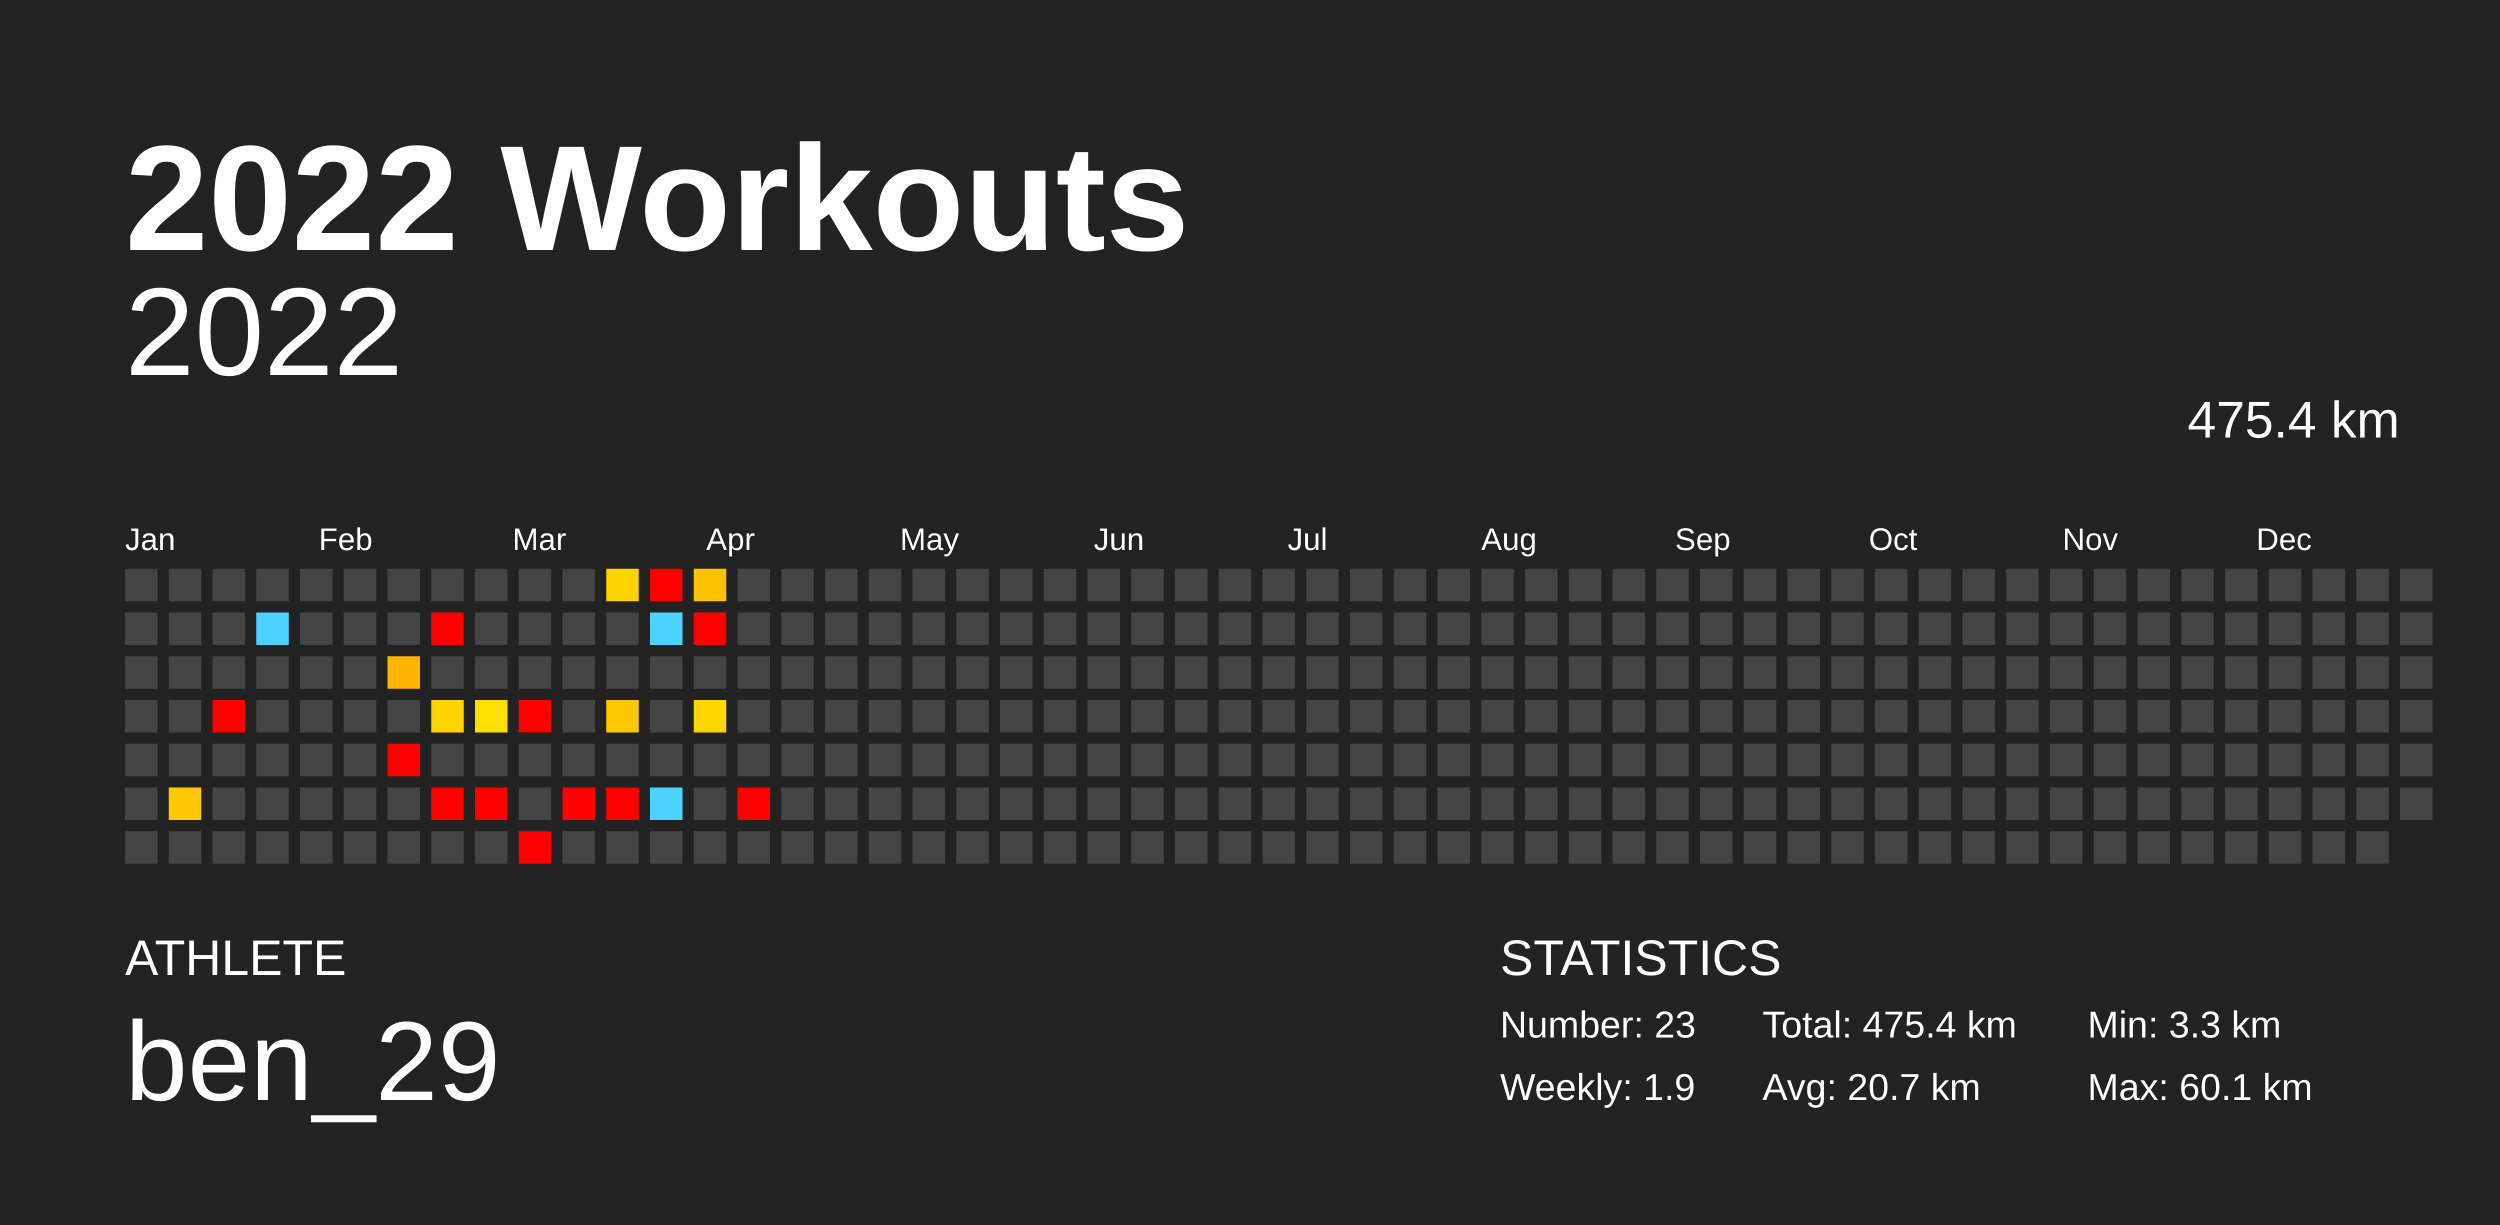
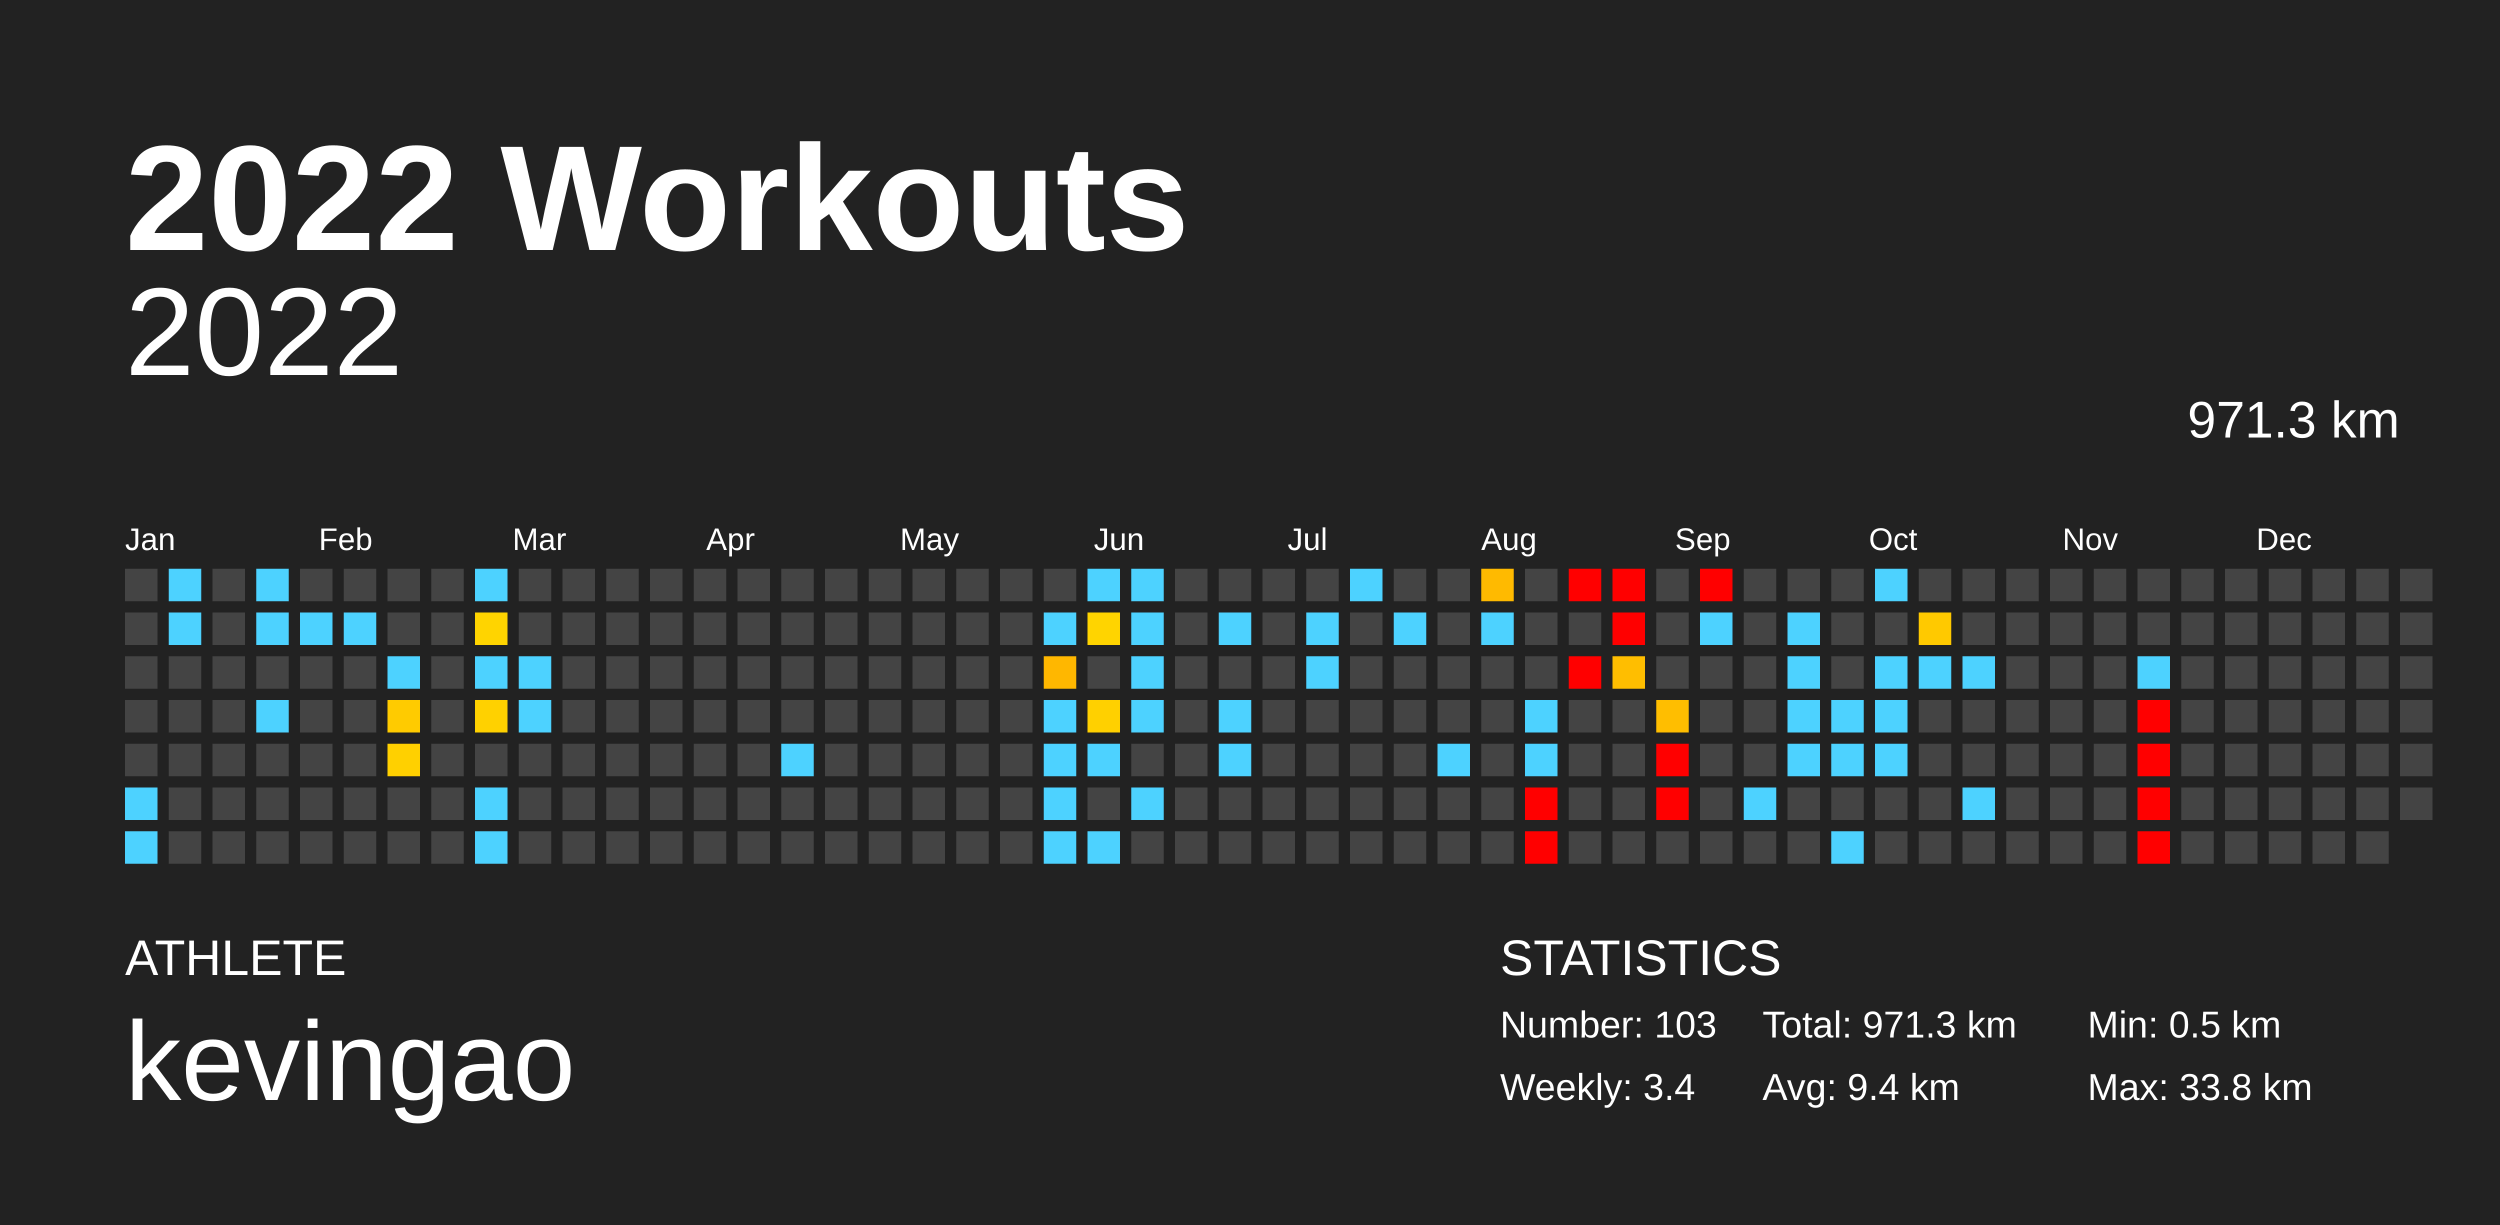
<svg xmlns="http://www.w3.org/2000/svg" baseProfile="full" height="98mm" version="1.1" viewBox="0,0,200,98" width="200mm">
  <defs />
  <rect fill="#222222" height="98" width="200" x="0" y="0" />
  <text fill="#FFFFFF" style="font-size:12px; font-family:Arial; font-weight:bold;" x="10" y="20">2022 Workouts</text>
  <text fill="#FFFFFF" style="font-size:4px; font-family:Arial" x="10" y="78">ATHLETE</text>
-   <text fill="#FFFFFF" style="font-size:9px; font-family:Arial" x="10" y="88">ben_29</text>
+   <text fill="#FFFFFF" style="font-size:9px; font-family:Arial" x="10" y="88">kevingao</text>
  <text fill="#FFFFFF" style="font-size:4px; font-family:Arial" x="120" y="78">STATISTICS</text>
-   <text fill="#FFFFFF" style="font-size:3px; font-family:Arial" x="120" y="83">Number: 23</text>
-   <text fill="#FFFFFF" style="font-size:3px; font-family:Arial" x="120" y="88">Weekly: 1.9</text>
-   <text fill="#FFFFFF" style="font-size:3px; font-family:Arial" x="141" y="83">Total: 475.4 km</text>
-   <text fill="#FFFFFF" style="font-size:3px; font-family:Arial" x="141" y="88">Avg: 20.7 km</text>
-   <text fill="#FFFFFF" style="font-size:3px; font-family:Arial" x="167" y="83">Min: 3.3 km</text>
-   <text fill="#FFFFFF" style="font-size:3px; font-family:Arial" x="167" y="88">Max: 60.1 km</text>
+   <text fill="#FFFFFF" style="font-size:3px; font-family:Arial" x="120" y="83">Number: 103</text>
+   <text fill="#FFFFFF" style="font-size:3px; font-family:Arial" x="120" y="88">Weekly: 3.4</text>
+   <text fill="#FFFFFF" style="font-size:3px; font-family:Arial" x="141" y="83">Total: 971.3 km</text>
+   <text fill="#FFFFFF" style="font-size:3px; font-family:Arial" x="141" y="88">Avg: 9.4 km</text>
+   <text fill="#FFFFFF" style="font-size:3px; font-family:Arial" x="167" y="83">Min: 0.5 km</text>
+   <text fill="#FFFFFF" style="font-size:3px; font-family:Arial" x="167" y="88">Max: 33.8 km</text>
  <text alignment-baseline="hanging" fill="#FFFFFF" style="font-size:10.0px; font-family:Arial;" x="10" y="30">2022</text>
-   <text alignment-baseline="hanging" fill="#FFFFFF" style="font-size:4.125px; font-family:Arial;" x="175" y="35">475.4 km</text>
+   <text alignment-baseline="hanging" fill="#FFFFFF" style="font-size:4.125px; font-family:Arial;" x="175" y="35">971.3 km</text>
  <text fill="#FFFFFF" style="font-size:2.5px; font-family:Arial" x="10.0" y="44">Jan</text>
  <text fill="#FFFFFF" style="font-size:2.5px; font-family:Arial" x="25.5" y="44">Feb</text>
  <text fill="#FFFFFF" style="font-size:2.5px; font-family:Arial" x="41.0" y="44">Mar</text>
  <text fill="#FFFFFF" style="font-size:2.5px; font-family:Arial" x="56.5" y="44">Apr</text>
  <text fill="#FFFFFF" style="font-size:2.5px; font-family:Arial" x="72.0" y="44">May</text>
  <text fill="#FFFFFF" style="font-size:2.5px; font-family:Arial" x="87.5" y="44">Jun</text>
  <text fill="#FFFFFF" style="font-size:2.5px; font-family:Arial" x="103.0" y="44">Jul</text>
  <text fill="#FFFFFF" style="font-size:2.5px; font-family:Arial" x="118.5" y="44">Aug</text>
  <text fill="#FFFFFF" style="font-size:2.5px; font-family:Arial" x="134.0" y="44">Sep</text>
  <text fill="#FFFFFF" style="font-size:2.5px; font-family:Arial" x="149.5" y="44">Oct</text>
  <text fill="#FFFFFF" style="font-size:2.5px; font-family:Arial" x="165.0" y="44">Nov</text>
  <text fill="#FFFFFF" style="font-size:2.5px; font-family:Arial" x="180.5" y="44">Dec</text>
  <rect fill="#444444" height="2.6" width="2.6" x="10.0" y="45.5" />
  <rect fill="#444444" height="2.6" width="2.6" x="10.0" y="49.0" />
  <rect fill="#444444" height="2.6" width="2.6" x="10.0" y="52.5" />
  <rect fill="#444444" height="2.6" width="2.6" x="10.0" y="56.0" />
  <rect fill="#444444" height="2.6" width="2.6" x="10.0" y="59.5" />
-   <rect fill="#444444" height="2.6" width="2.6" x="10.0" y="63.0" />
-   <rect fill="#444444" height="2.6" width="2.6" x="10.0" y="66.5" />
-   <rect fill="#444444" height="2.6" width="2.6" x="13.5" y="45.5" />
-   <rect fill="#444444" height="2.6" width="2.6" x="13.5" y="49.0" />
+   <rect fill="#4dd2ff" height="2.6" width="2.6" x="10.0" y="63.0" />
+   <rect fill="#4dd2ff" height="2.6" width="2.6" x="10.0" y="66.5" />
+   <rect fill="#4dd2ff" height="2.6" width="2.6" x="13.5" y="45.5" />
+   <rect fill="#4dd2ff" height="2.6" width="2.6" x="13.5" y="49.0" />
  <rect fill="#444444" height="2.6" width="2.6" x="13.5" y="52.5" />
  <rect fill="#444444" height="2.6" width="2.6" x="13.5" y="56.0" />
  <rect fill="#444444" height="2.6" width="2.6" x="13.5" y="59.5" />
-   <rect fill="#ffc800" height="2.6" width="2.6" x="13.5" y="63.0" />
+   <rect fill="#444444" height="2.6" width="2.6" x="13.5" y="63.0" />
  <rect fill="#444444" height="2.6" width="2.6" x="13.5" y="66.5" />
  <rect fill="#444444" height="2.6" width="2.6" x="17.0" y="45.5" />
  <rect fill="#444444" height="2.6" width="2.6" x="17.0" y="49.0" />
  <rect fill="#444444" height="2.6" width="2.6" x="17.0" y="52.5" />
-   <rect fill="red" height="2.6" width="2.6" x="17.0" y="56.0" />
+   <rect fill="#444444" height="2.6" width="2.6" x="17.0" y="56.0" />
  <rect fill="#444444" height="2.6" width="2.6" x="17.0" y="59.5" />
  <rect fill="#444444" height="2.6" width="2.6" x="17.0" y="63.0" />
  <rect fill="#444444" height="2.6" width="2.6" x="17.0" y="66.5" />
-   <rect fill="#444444" height="2.6" width="2.6" x="20.5" y="45.5" />
+   <rect fill="#4dd2ff" height="2.6" width="2.6" x="20.5" y="45.5" />
  <rect fill="#4dd2ff" height="2.6" width="2.6" x="20.5" y="49.0" />
  <rect fill="#444444" height="2.6" width="2.6" x="20.5" y="52.5" />
-   <rect fill="#444444" height="2.6" width="2.6" x="20.5" y="56.0" />
+   <rect fill="#4dd2ff" height="2.6" width="2.6" x="20.5" y="56.0" />
  <rect fill="#444444" height="2.6" width="2.6" x="20.5" y="59.5" />
  <rect fill="#444444" height="2.6" width="2.6" x="20.5" y="63.0" />
  <rect fill="#444444" height="2.6" width="2.6" x="20.5" y="66.5" />
  <rect fill="#444444" height="2.6" width="2.6" x="24.0" y="45.5" />
-   <rect fill="#444444" height="2.6" width="2.6" x="24.0" y="49.0" />
+   <rect fill="#4dd2ff" height="2.6" width="2.6" x="24.0" y="49.0" />
  <rect fill="#444444" height="2.6" width="2.6" x="24.0" y="52.5" />
  <rect fill="#444444" height="2.6" width="2.6" x="24.0" y="56.0" />
  <rect fill="#444444" height="2.6" width="2.6" x="24.0" y="59.5" />
  <rect fill="#444444" height="2.6" width="2.6" x="24.0" y="63.0" />
  <rect fill="#444444" height="2.6" width="2.6" x="24.0" y="66.5" />
  <rect fill="#444444" height="2.6" width="2.6" x="27.5" y="45.5" />
-   <rect fill="#444444" height="2.6" width="2.6" x="27.5" y="49.0" />
+   <rect fill="#4dd2ff" height="2.6" width="2.6" x="27.5" y="49.0" />
  <rect fill="#444444" height="2.6" width="2.6" x="27.5" y="52.5" />
  <rect fill="#444444" height="2.6" width="2.6" x="27.5" y="56.0" />
  <rect fill="#444444" height="2.6" width="2.6" x="27.5" y="59.5" />
  <rect fill="#444444" height="2.6" width="2.6" x="27.5" y="63.0" />
  <rect fill="#444444" height="2.6" width="2.6" x="27.5" y="66.5" />
  <rect fill="#444444" height="2.6" width="2.6" x="31.0" y="45.5" />
  <rect fill="#444444" height="2.6" width="2.6" x="31.0" y="49.0" />
-   <rect fill="#ffb400" height="2.6" width="2.6" x="31.0" y="52.5" />
-   <rect fill="#444444" height="2.6" width="2.6" x="31.0" y="56.0" />
-   <rect fill="red" height="2.6" width="2.6" x="31.0" y="59.5" />
+   <rect fill="#4dd2ff" height="2.6" width="2.6" x="31.0" y="52.5" />
+   <rect fill="#ffcb00" height="2.6" width="2.6" x="31.0" y="56.0" />
+   <rect fill="#ffd000" height="2.6" width="2.6" x="31.0" y="59.5" />
  <rect fill="#444444" height="2.6" width="2.6" x="31.0" y="63.0" />
  <rect fill="#444444" height="2.6" width="2.6" x="31.0" y="66.5" />
  <rect fill="#444444" height="2.6" width="2.6" x="34.5" y="45.5" />
-   <rect fill="red" height="2.6" width="2.6" x="34.5" y="49.0" />
+   <rect fill="#444444" height="2.6" width="2.6" x="34.5" y="49.0" />
  <rect fill="#444444" height="2.6" width="2.6" x="34.5" y="52.5" />
-   <rect fill="#ffd400" height="2.6" width="2.6" x="34.5" y="56.0" />
+   <rect fill="#444444" height="2.6" width="2.6" x="34.5" y="56.0" />
  <rect fill="#444444" height="2.6" width="2.6" x="34.5" y="59.5" />
-   <rect fill="red" height="2.6" width="2.6" x="34.5" y="63.0" />
+   <rect fill="#444444" height="2.6" width="2.6" x="34.5" y="63.0" />
  <rect fill="#444444" height="2.6" width="2.6" x="34.5" y="66.5" />
-   <rect fill="#444444" height="2.6" width="2.6" x="38.0" y="45.5" />
-   <rect fill="#444444" height="2.6" width="2.6" x="38.0" y="49.0" />
-   <rect fill="#444444" height="2.6" width="2.6" x="38.0" y="52.5" />
-   <rect fill="#ffdf00" height="2.6" width="2.6" x="38.0" y="56.0" />
+   <rect fill="#4dd2ff" height="2.6" width="2.6" x="38.0" y="45.5" />
+   <rect fill="#ffd400" height="2.6" width="2.6" x="38.0" y="49.0" />
+   <rect fill="#4dd2ff" height="2.6" width="2.6" x="38.0" y="52.5" />
+   <rect fill="#ffd100" height="2.6" width="2.6" x="38.0" y="56.0" />
  <rect fill="#444444" height="2.6" width="2.6" x="38.0" y="59.5" />
-   <rect fill="red" height="2.6" width="2.6" x="38.0" y="63.0" />
-   <rect fill="#444444" height="2.6" width="2.6" x="38.0" y="66.5" />
+   <rect fill="#4dd2ff" height="2.6" width="2.6" x="38.0" y="63.0" />
+   <rect fill="#4dd2ff" height="2.6" width="2.6" x="38.0" y="66.5" />
  <rect fill="#444444" height="2.6" width="2.6" x="41.5" y="45.5" />
  <rect fill="#444444" height="2.6" width="2.6" x="41.5" y="49.0" />
-   <rect fill="#444444" height="2.6" width="2.6" x="41.5" y="52.5" />
-   <rect fill="red" height="2.6" width="2.6" x="41.5" y="56.0" />
+   <rect fill="#4dd2ff" height="2.6" width="2.6" x="41.5" y="52.5" />
+   <rect fill="#4dd2ff" height="2.6" width="2.6" x="41.5" y="56.0" />
  <rect fill="#444444" height="2.6" width="2.6" x="41.5" y="59.5" />
  <rect fill="#444444" height="2.6" width="2.6" x="41.5" y="63.0" />
-   <rect fill="red" height="2.6" width="2.6" x="41.5" y="66.5" />
+   <rect fill="#444444" height="2.6" width="2.6" x="41.5" y="66.5" />
  <rect fill="#444444" height="2.6" width="2.6" x="45.0" y="45.5" />
  <rect fill="#444444" height="2.6" width="2.6" x="45.0" y="49.0" />
  <rect fill="#444444" height="2.6" width="2.6" x="45.0" y="52.5" />
  <rect fill="#444444" height="2.6" width="2.6" x="45.0" y="56.0" />
  <rect fill="#444444" height="2.6" width="2.6" x="45.0" y="59.5" />
-   <rect fill="red" height="2.6" width="2.6" x="45.0" y="63.0" />
+   <rect fill="#444444" height="2.6" width="2.6" x="45.0" y="63.0" />
  <rect fill="#444444" height="2.6" width="2.6" x="45.0" y="66.5" />
-   <rect fill="#ffd300" height="2.6" width="2.6" x="48.5" y="45.5" />
+   <rect fill="#444444" height="2.6" width="2.6" x="48.5" y="45.5" />
  <rect fill="#444444" height="2.6" width="2.6" x="48.5" y="49.0" />
  <rect fill="#444444" height="2.6" width="2.6" x="48.5" y="52.5" />
-   <rect fill="#ffc700" height="2.6" width="2.6" x="48.5" y="56.0" />
+   <rect fill="#444444" height="2.6" width="2.6" x="48.5" y="56.0" />
  <rect fill="#444444" height="2.6" width="2.6" x="48.5" y="59.5" />
-   <rect fill="red" height="2.6" width="2.6" x="48.5" y="63.0" />
+   <rect fill="#444444" height="2.6" width="2.6" x="48.5" y="63.0" />
  <rect fill="#444444" height="2.6" width="2.6" x="48.5" y="66.5" />
-   <rect fill="red" height="2.6" width="2.6" x="52.0" y="45.5" />
-   <rect fill="#4dd2ff" height="2.6" width="2.6" x="52.0" y="49.0" />
+   <rect fill="#444444" height="2.6" width="2.6" x="52.0" y="45.5" />
+   <rect fill="#444444" height="2.6" width="2.6" x="52.0" y="49.0" />
  <rect fill="#444444" height="2.6" width="2.6" x="52.0" y="52.5" />
  <rect fill="#444444" height="2.6" width="2.6" x="52.0" y="56.0" />
  <rect fill="#444444" height="2.6" width="2.6" x="52.0" y="59.5" />
-   <rect fill="#4dd2ff" height="2.6" width="2.6" x="52.0" y="63.0" />
+   <rect fill="#444444" height="2.6" width="2.6" x="52.0" y="63.0" />
  <rect fill="#444444" height="2.6" width="2.6" x="52.0" y="66.5" />
-   <rect fill="#ffc100" height="2.6" width="2.6" x="55.5" y="45.5" />
-   <rect fill="red" height="2.6" width="2.6" x="55.5" y="49.0" />
+   <rect fill="#444444" height="2.6" width="2.6" x="55.5" y="45.5" />
+   <rect fill="#444444" height="2.6" width="2.6" x="55.5" y="49.0" />
  <rect fill="#444444" height="2.6" width="2.6" x="55.5" y="52.5" />
-   <rect fill="#ffd700" height="2.6" width="2.6" x="55.5" y="56.0" />
+   <rect fill="#444444" height="2.6" width="2.6" x="55.5" y="56.0" />
  <rect fill="#444444" height="2.6" width="2.6" x="55.5" y="59.5" />
  <rect fill="#444444" height="2.6" width="2.6" x="55.5" y="63.0" />
  <rect fill="#444444" height="2.6" width="2.6" x="55.5" y="66.5" />
  <rect fill="#444444" height="2.6" width="2.6" x="59.0" y="45.5" />
  <rect fill="#444444" height="2.6" width="2.6" x="59.0" y="49.0" />
  <rect fill="#444444" height="2.6" width="2.6" x="59.0" y="52.5" />
  <rect fill="#444444" height="2.6" width="2.6" x="59.0" y="56.0" />
  <rect fill="#444444" height="2.6" width="2.6" x="59.0" y="59.5" />
-   <rect fill="red" height="2.6" width="2.6" x="59.0" y="63.0" />
+   <rect fill="#444444" height="2.6" width="2.6" x="59.0" y="63.0" />
  <rect fill="#444444" height="2.6" width="2.6" x="59.0" y="66.5" />
  <rect fill="#444444" height="2.6" width="2.6" x="62.5" y="45.5" />
  <rect fill="#444444" height="2.6" width="2.6" x="62.5" y="49.0" />
  <rect fill="#444444" height="2.6" width="2.6" x="62.5" y="52.5" />
  <rect fill="#444444" height="2.6" width="2.6" x="62.5" y="56.0" />
-   <rect fill="#444444" height="2.6" width="2.6" x="62.5" y="59.5" />
+   <rect fill="#4dd2ff" height="2.6" width="2.6" x="62.5" y="59.5" />
  <rect fill="#444444" height="2.6" width="2.6" x="62.5" y="63.0" />
  <rect fill="#444444" height="2.6" width="2.6" x="62.5" y="66.5" />
  <rect fill="#444444" height="2.6" width="2.6" x="66.0" y="45.5" />
  <rect fill="#444444" height="2.6" width="2.6" x="66.0" y="49.0" />
  <rect fill="#444444" height="2.6" width="2.6" x="66.0" y="52.5" />
  <rect fill="#444444" height="2.6" width="2.6" x="66.0" y="56.0" />
  <rect fill="#444444" height="2.6" width="2.6" x="66.0" y="59.5" />
  <rect fill="#444444" height="2.6" width="2.6" x="66.0" y="63.0" />
  <rect fill="#444444" height="2.6" width="2.6" x="66.0" y="66.5" />
  <rect fill="#444444" height="2.6" width="2.6" x="69.5" y="45.5" />
  <rect fill="#444444" height="2.6" width="2.6" x="69.5" y="49.0" />
  <rect fill="#444444" height="2.6" width="2.6" x="69.5" y="52.5" />
  <rect fill="#444444" height="2.6" width="2.6" x="69.5" y="56.0" />
  <rect fill="#444444" height="2.6" width="2.6" x="69.5" y="59.5" />
  <rect fill="#444444" height="2.6" width="2.6" x="69.5" y="63.0" />
  <rect fill="#444444" height="2.6" width="2.6" x="69.5" y="66.5" />
  <rect fill="#444444" height="2.6" width="2.6" x="73.0" y="45.5" />
  <rect fill="#444444" height="2.6" width="2.6" x="73.0" y="49.0" />
  <rect fill="#444444" height="2.6" width="2.6" x="73.0" y="52.5" />
  <rect fill="#444444" height="2.6" width="2.6" x="73.0" y="56.0" />
  <rect fill="#444444" height="2.6" width="2.6" x="73.0" y="59.5" />
  <rect fill="#444444" height="2.6" width="2.6" x="73.0" y="63.0" />
  <rect fill="#444444" height="2.6" width="2.6" x="73.0" y="66.5" />
  <rect fill="#444444" height="2.6" width="2.6" x="76.5" y="45.5" />
  <rect fill="#444444" height="2.6" width="2.6" x="76.5" y="49.0" />
  <rect fill="#444444" height="2.6" width="2.6" x="76.5" y="52.5" />
  <rect fill="#444444" height="2.6" width="2.6" x="76.5" y="56.0" />
  <rect fill="#444444" height="2.6" width="2.6" x="76.5" y="59.5" />
  <rect fill="#444444" height="2.6" width="2.6" x="76.5" y="63.0" />
  <rect fill="#444444" height="2.6" width="2.6" x="76.5" y="66.5" />
  <rect fill="#444444" height="2.6" width="2.6" x="80.0" y="45.5" />
  <rect fill="#444444" height="2.6" width="2.6" x="80.0" y="49.0" />
  <rect fill="#444444" height="2.6" width="2.6" x="80.0" y="52.5" />
  <rect fill="#444444" height="2.6" width="2.6" x="80.0" y="56.0" />
  <rect fill="#444444" height="2.6" width="2.6" x="80.0" y="59.5" />
  <rect fill="#444444" height="2.6" width="2.6" x="80.0" y="63.0" />
  <rect fill="#444444" height="2.6" width="2.6" x="80.0" y="66.5" />
  <rect fill="#444444" height="2.6" width="2.6" x="83.5" y="45.5" />
-   <rect fill="#444444" height="2.6" width="2.6" x="83.5" y="49.0" />
-   <rect fill="#444444" height="2.6" width="2.6" x="83.5" y="52.5" />
-   <rect fill="#444444" height="2.6" width="2.6" x="83.5" y="56.0" />
-   <rect fill="#444444" height="2.6" width="2.6" x="83.5" y="59.5" />
-   <rect fill="#444444" height="2.6" width="2.6" x="83.5" y="63.0" />
-   <rect fill="#444444" height="2.6" width="2.6" x="83.5" y="66.5" />
-   <rect fill="#444444" height="2.6" width="2.6" x="87.0" y="45.5" />
-   <rect fill="#444444" height="2.6" width="2.6" x="87.0" y="49.0" />
+   <rect fill="#4dd2ff" height="2.6" width="2.6" x="83.5" y="49.0" />
+   <rect fill="#ffb700" height="2.6" width="2.6" x="83.5" y="52.5" />
+   <rect fill="#4dd2ff" height="2.6" width="2.6" x="83.5" y="56.0" />
+   <rect fill="#4dd2ff" height="2.6" width="2.6" x="83.5" y="59.5" />
+   <rect fill="#4dd2ff" height="2.6" width="2.6" x="83.5" y="63.0" />
+   <rect fill="#4dd2ff" height="2.6" width="2.6" x="83.5" y="66.5" />
+   <rect fill="#4dd2ff" height="2.6" width="2.6" x="87.0" y="45.5" />
+   <rect fill="#ffd400" height="2.6" width="2.6" x="87.0" y="49.0" />
  <rect fill="#444444" height="2.6" width="2.6" x="87.0" y="52.5" />
-   <rect fill="#444444" height="2.6" width="2.6" x="87.0" y="56.0" />
-   <rect fill="#444444" height="2.6" width="2.6" x="87.0" y="59.5" />
+   <rect fill="#ffd000" height="2.6" width="2.6" x="87.0" y="56.0" />
+   <rect fill="#4dd2ff" height="2.6" width="2.6" x="87.0" y="59.5" />
  <rect fill="#444444" height="2.6" width="2.6" x="87.0" y="63.0" />
-   <rect fill="#444444" height="2.6" width="2.6" x="87.0" y="66.5" />
-   <rect fill="#444444" height="2.6" width="2.6" x="90.5" y="45.5" />
-   <rect fill="#444444" height="2.6" width="2.6" x="90.5" y="49.0" />
-   <rect fill="#444444" height="2.6" width="2.6" x="90.5" y="52.5" />
-   <rect fill="#444444" height="2.6" width="2.6" x="90.5" y="56.0" />
+   <rect fill="#4dd2ff" height="2.6" width="2.6" x="87.0" y="66.5" />
+   <rect fill="#4dd2ff" height="2.6" width="2.6" x="90.5" y="45.5" />
+   <rect fill="#4dd2ff" height="2.6" width="2.6" x="90.5" y="49.0" />
+   <rect fill="#4dd2ff" height="2.6" width="2.6" x="90.5" y="52.5" />
+   <rect fill="#4dd2ff" height="2.6" width="2.6" x="90.5" y="56.0" />
  <rect fill="#444444" height="2.6" width="2.6" x="90.5" y="59.5" />
-   <rect fill="#444444" height="2.6" width="2.6" x="90.5" y="63.0" />
+   <rect fill="#4dd2ff" height="2.6" width="2.6" x="90.5" y="63.0" />
  <rect fill="#444444" height="2.6" width="2.6" x="90.5" y="66.5" />
  <rect fill="#444444" height="2.6" width="2.6" x="94.0" y="45.5" />
  <rect fill="#444444" height="2.6" width="2.6" x="94.0" y="49.0" />
  <rect fill="#444444" height="2.6" width="2.6" x="94.0" y="52.5" />
  <rect fill="#444444" height="2.6" width="2.6" x="94.0" y="56.0" />
  <rect fill="#444444" height="2.6" width="2.6" x="94.0" y="59.5" />
  <rect fill="#444444" height="2.6" width="2.6" x="94.0" y="63.0" />
  <rect fill="#444444" height="2.6" width="2.6" x="94.0" y="66.5" />
  <rect fill="#444444" height="2.6" width="2.6" x="97.5" y="45.5" />
-   <rect fill="#444444" height="2.6" width="2.6" x="97.5" y="49.0" />
+   <rect fill="#4dd2ff" height="2.6" width="2.6" x="97.5" y="49.0" />
  <rect fill="#444444" height="2.6" width="2.6" x="97.5" y="52.5" />
-   <rect fill="#444444" height="2.6" width="2.6" x="97.5" y="56.0" />
-   <rect fill="#444444" height="2.6" width="2.6" x="97.5" y="59.5" />
+   <rect fill="#4dd2ff" height="2.6" width="2.6" x="97.5" y="56.0" />
+   <rect fill="#4dd2ff" height="2.6" width="2.6" x="97.5" y="59.5" />
  <rect fill="#444444" height="2.6" width="2.6" x="97.5" y="63.0" />
  <rect fill="#444444" height="2.6" width="2.6" x="97.5" y="66.5" />
  <rect fill="#444444" height="2.6" width="2.6" x="101.0" y="45.5" />
  <rect fill="#444444" height="2.6" width="2.6" x="101.0" y="49.0" />
  <rect fill="#444444" height="2.6" width="2.6" x="101.0" y="52.5" />
  <rect fill="#444444" height="2.6" width="2.6" x="101.0" y="56.0" />
  <rect fill="#444444" height="2.6" width="2.6" x="101.0" y="59.5" />
  <rect fill="#444444" height="2.6" width="2.6" x="101.0" y="63.0" />
  <rect fill="#444444" height="2.6" width="2.6" x="101.0" y="66.5" />
  <rect fill="#444444" height="2.6" width="2.6" x="104.5" y="45.5" />
-   <rect fill="#444444" height="2.6" width="2.6" x="104.5" y="49.0" />
-   <rect fill="#444444" height="2.6" width="2.6" x="104.5" y="52.5" />
+   <rect fill="#4dd2ff" height="2.6" width="2.6" x="104.5" y="49.0" />
+   <rect fill="#4dd2ff" height="2.6" width="2.6" x="104.5" y="52.5" />
  <rect fill="#444444" height="2.6" width="2.6" x="104.5" y="56.0" />
  <rect fill="#444444" height="2.6" width="2.6" x="104.5" y="59.5" />
  <rect fill="#444444" height="2.6" width="2.6" x="104.5" y="63.0" />
  <rect fill="#444444" height="2.6" width="2.6" x="104.5" y="66.5" />
-   <rect fill="#444444" height="2.6" width="2.6" x="108.0" y="45.5" />
+   <rect fill="#4dd2ff" height="2.6" width="2.6" x="108.0" y="45.5" />
  <rect fill="#444444" height="2.6" width="2.6" x="108.0" y="49.0" />
  <rect fill="#444444" height="2.6" width="2.6" x="108.0" y="52.5" />
  <rect fill="#444444" height="2.6" width="2.6" x="108.0" y="56.0" />
  <rect fill="#444444" height="2.6" width="2.6" x="108.0" y="59.5" />
  <rect fill="#444444" height="2.6" width="2.6" x="108.0" y="63.0" />
  <rect fill="#444444" height="2.6" width="2.6" x="108.0" y="66.5" />
  <rect fill="#444444" height="2.6" width="2.6" x="111.5" y="45.5" />
-   <rect fill="#444444" height="2.6" width="2.6" x="111.5" y="49.0" />
+   <rect fill="#4dd2ff" height="2.6" width="2.6" x="111.5" y="49.0" />
  <rect fill="#444444" height="2.6" width="2.6" x="111.5" y="52.5" />
  <rect fill="#444444" height="2.6" width="2.6" x="111.5" y="56.0" />
  <rect fill="#444444" height="2.6" width="2.6" x="111.5" y="59.5" />
  <rect fill="#444444" height="2.6" width="2.6" x="111.5" y="63.0" />
  <rect fill="#444444" height="2.6" width="2.6" x="111.5" y="66.5" />
  <rect fill="#444444" height="2.6" width="2.6" x="115.0" y="45.5" />
  <rect fill="#444444" height="2.6" width="2.6" x="115.0" y="49.0" />
  <rect fill="#444444" height="2.6" width="2.6" x="115.0" y="52.5" />
  <rect fill="#444444" height="2.6" width="2.6" x="115.0" y="56.0" />
-   <rect fill="#444444" height="2.6" width="2.6" x="115.0" y="59.5" />
+   <rect fill="#4dd2ff" height="2.6" width="2.6" x="115.0" y="59.5" />
  <rect fill="#444444" height="2.6" width="2.6" x="115.0" y="63.0" />
  <rect fill="#444444" height="2.6" width="2.6" x="115.0" y="66.5" />
-   <rect fill="#444444" height="2.6" width="2.6" x="118.5" y="45.5" />
-   <rect fill="#444444" height="2.6" width="2.6" x="118.5" y="49.0" />
+   <rect fill="#ffba00" height="2.6" width="2.6" x="118.5" y="45.5" />
+   <rect fill="#4dd2ff" height="2.6" width="2.6" x="118.5" y="49.0" />
  <rect fill="#444444" height="2.6" width="2.6" x="118.5" y="52.5" />
  <rect fill="#444444" height="2.6" width="2.6" x="118.5" y="56.0" />
  <rect fill="#444444" height="2.6" width="2.6" x="118.5" y="59.5" />
  <rect fill="#444444" height="2.6" width="2.6" x="118.5" y="63.0" />
  <rect fill="#444444" height="2.6" width="2.6" x="118.5" y="66.5" />
  <rect fill="#444444" height="2.6" width="2.6" x="122.0" y="45.5" />
  <rect fill="#444444" height="2.6" width="2.6" x="122.0" y="49.0" />
  <rect fill="#444444" height="2.6" width="2.6" x="122.0" y="52.5" />
-   <rect fill="#444444" height="2.6" width="2.6" x="122.0" y="56.0" />
-   <rect fill="#444444" height="2.6" width="2.6" x="122.0" y="59.5" />
-   <rect fill="#444444" height="2.6" width="2.6" x="122.0" y="63.0" />
-   <rect fill="#444444" height="2.6" width="2.6" x="122.0" y="66.5" />
-   <rect fill="#444444" height="2.6" width="2.6" x="125.5" y="45.5" />
+   <rect fill="#4dd2ff" height="2.6" width="2.6" x="122.0" y="56.0" />
+   <rect fill="#4dd2ff" height="2.6" width="2.6" x="122.0" y="59.5" />
+   <rect fill="red" height="2.6" width="2.6" x="122.0" y="63.0" />
+   <rect fill="red" height="2.6" width="2.6" x="122.0" y="66.5" />
+   <rect fill="red" height="2.6" width="2.6" x="125.5" y="45.5" />
  <rect fill="#444444" height="2.6" width="2.6" x="125.5" y="49.0" />
-   <rect fill="#444444" height="2.6" width="2.6" x="125.5" y="52.5" />
+   <rect fill="red" height="2.6" width="2.6" x="125.5" y="52.5" />
  <rect fill="#444444" height="2.6" width="2.6" x="125.5" y="56.0" />
  <rect fill="#444444" height="2.6" width="2.6" x="125.5" y="59.5" />
  <rect fill="#444444" height="2.6" width="2.6" x="125.5" y="63.0" />
  <rect fill="#444444" height="2.6" width="2.6" x="125.5" y="66.5" />
-   <rect fill="#444444" height="2.6" width="2.6" x="129.0" y="45.5" />
-   <rect fill="#444444" height="2.6" width="2.6" x="129.0" y="49.0" />
-   <rect fill="#444444" height="2.6" width="2.6" x="129.0" y="52.5" />
+   <rect fill="red" height="2.6" width="2.6" x="129.0" y="45.5" />
+   <rect fill="red" height="2.6" width="2.6" x="129.0" y="49.0" />
+   <rect fill="#ffbe00" height="2.6" width="2.6" x="129.0" y="52.5" />
  <rect fill="#444444" height="2.6" width="2.6" x="129.0" y="56.0" />
  <rect fill="#444444" height="2.6" width="2.6" x="129.0" y="59.5" />
  <rect fill="#444444" height="2.6" width="2.6" x="129.0" y="63.0" />
  <rect fill="#444444" height="2.6" width="2.6" x="129.0" y="66.5" />
  <rect fill="#444444" height="2.6" width="2.6" x="132.5" y="45.5" />
  <rect fill="#444444" height="2.6" width="2.6" x="132.5" y="49.0" />
  <rect fill="#444444" height="2.6" width="2.6" x="132.5" y="52.5" />
-   <rect fill="#444444" height="2.6" width="2.6" x="132.5" y="56.0" />
-   <rect fill="#444444" height="2.6" width="2.6" x="132.5" y="59.5" />
-   <rect fill="#444444" height="2.6" width="2.6" x="132.5" y="63.0" />
+   <rect fill="#ffbe00" height="2.6" width="2.6" x="132.5" y="56.0" />
+   <rect fill="red" height="2.6" width="2.6" x="132.5" y="59.5" />
+   <rect fill="red" height="2.6" width="2.6" x="132.5" y="63.0" />
  <rect fill="#444444" height="2.6" width="2.6" x="132.5" y="66.5" />
-   <rect fill="#444444" height="2.6" width="2.6" x="136.0" y="45.5" />
-   <rect fill="#444444" height="2.6" width="2.6" x="136.0" y="49.0" />
+   <rect fill="red" height="2.6" width="2.6" x="136.0" y="45.5" />
+   <rect fill="#4dd2ff" height="2.6" width="2.6" x="136.0" y="49.0" />
  <rect fill="#444444" height="2.6" width="2.6" x="136.0" y="52.5" />
  <rect fill="#444444" height="2.6" width="2.6" x="136.0" y="56.0" />
  <rect fill="#444444" height="2.6" width="2.6" x="136.0" y="59.5" />
  <rect fill="#444444" height="2.6" width="2.6" x="136.0" y="63.0" />
  <rect fill="#444444" height="2.6" width="2.6" x="136.0" y="66.5" />
  <rect fill="#444444" height="2.6" width="2.6" x="139.5" y="45.5" />
  <rect fill="#444444" height="2.6" width="2.6" x="139.5" y="49.0" />
  <rect fill="#444444" height="2.6" width="2.6" x="139.5" y="52.5" />
  <rect fill="#444444" height="2.6" width="2.6" x="139.5" y="56.0" />
  <rect fill="#444444" height="2.6" width="2.6" x="139.5" y="59.5" />
-   <rect fill="#444444" height="2.6" width="2.6" x="139.5" y="63.0" />
+   <rect fill="#4dd2ff" height="2.6" width="2.6" x="139.5" y="63.0" />
  <rect fill="#444444" height="2.6" width="2.6" x="139.5" y="66.5" />
  <rect fill="#444444" height="2.6" width="2.6" x="143.0" y="45.5" />
-   <rect fill="#444444" height="2.6" width="2.6" x="143.0" y="49.0" />
-   <rect fill="#444444" height="2.6" width="2.6" x="143.0" y="52.5" />
-   <rect fill="#444444" height="2.6" width="2.6" x="143.0" y="56.0" />
-   <rect fill="#444444" height="2.6" width="2.6" x="143.0" y="59.5" />
+   <rect fill="#4dd2ff" height="2.6" width="2.6" x="143.0" y="49.0" />
+   <rect fill="#4dd2ff" height="2.6" width="2.6" x="143.0" y="52.5" />
+   <rect fill="#4dd2ff" height="2.6" width="2.6" x="143.0" y="56.0" />
+   <rect fill="#4dd2ff" height="2.6" width="2.6" x="143.0" y="59.5" />
  <rect fill="#444444" height="2.6" width="2.6" x="143.0" y="63.0" />
  <rect fill="#444444" height="2.6" width="2.6" x="143.0" y="66.5" />
  <rect fill="#444444" height="2.6" width="2.6" x="146.5" y="45.5" />
  <rect fill="#444444" height="2.6" width="2.6" x="146.5" y="49.0" />
  <rect fill="#444444" height="2.6" width="2.6" x="146.5" y="52.5" />
-   <rect fill="#444444" height="2.6" width="2.6" x="146.5" y="56.0" />
-   <rect fill="#444444" height="2.6" width="2.6" x="146.5" y="59.5" />
+   <rect fill="#4dd2ff" height="2.6" width="2.6" x="146.5" y="56.0" />
+   <rect fill="#4dd2ff" height="2.6" width="2.6" x="146.5" y="59.5" />
  <rect fill="#444444" height="2.6" width="2.6" x="146.5" y="63.0" />
-   <rect fill="#444444" height="2.6" width="2.6" x="146.5" y="66.5" />
-   <rect fill="#444444" height="2.6" width="2.6" x="150.0" y="45.5" />
+   <rect fill="#4dd2ff" height="2.6" width="2.6" x="146.5" y="66.5" />
+   <rect fill="#4dd2ff" height="2.6" width="2.6" x="150.0" y="45.5" />
  <rect fill="#444444" height="2.6" width="2.6" x="150.0" y="49.0" />
-   <rect fill="#444444" height="2.6" width="2.6" x="150.0" y="52.5" />
-   <rect fill="#444444" height="2.6" width="2.6" x="150.0" y="56.0" />
-   <rect fill="#444444" height="2.6" width="2.6" x="150.0" y="59.5" />
+   <rect fill="#4dd2ff" height="2.6" width="2.6" x="150.0" y="52.5" />
+   <rect fill="#4dd2ff" height="2.6" width="2.6" x="150.0" y="56.0" />
+   <rect fill="#4dd2ff" height="2.6" width="2.6" x="150.0" y="59.5" />
  <rect fill="#444444" height="2.6" width="2.6" x="150.0" y="63.0" />
  <rect fill="#444444" height="2.6" width="2.6" x="150.0" y="66.5" />
  <rect fill="#444444" height="2.6" width="2.6" x="153.5" y="45.5" />
-   <rect fill="#444444" height="2.6" width="2.6" x="153.5" y="49.0" />
-   <rect fill="#444444" height="2.6" width="2.6" x="153.5" y="52.5" />
+   <rect fill="#ffc900" height="2.6" width="2.6" x="153.5" y="49.0" />
+   <rect fill="#4dd2ff" height="2.6" width="2.6" x="153.5" y="52.5" />
  <rect fill="#444444" height="2.6" width="2.6" x="153.5" y="56.0" />
  <rect fill="#444444" height="2.6" width="2.6" x="153.5" y="59.5" />
  <rect fill="#444444" height="2.6" width="2.6" x="153.5" y="63.0" />
  <rect fill="#444444" height="2.6" width="2.6" x="153.5" y="66.5" />
  <rect fill="#444444" height="2.6" width="2.6" x="157.0" y="45.5" />
  <rect fill="#444444" height="2.6" width="2.6" x="157.0" y="49.0" />
-   <rect fill="#444444" height="2.6" width="2.6" x="157.0" y="52.5" />
+   <rect fill="#4dd2ff" height="2.6" width="2.6" x="157.0" y="52.5" />
  <rect fill="#444444" height="2.6" width="2.6" x="157.0" y="56.0" />
  <rect fill="#444444" height="2.6" width="2.6" x="157.0" y="59.5" />
-   <rect fill="#444444" height="2.6" width="2.6" x="157.0" y="63.0" />
+   <rect fill="#4dd2ff" height="2.6" width="2.6" x="157.0" y="63.0" />
  <rect fill="#444444" height="2.6" width="2.6" x="157.0" y="66.5" />
  <rect fill="#444444" height="2.6" width="2.6" x="160.5" y="45.5" />
  <rect fill="#444444" height="2.6" width="2.6" x="160.5" y="49.0" />
  <rect fill="#444444" height="2.6" width="2.6" x="160.5" y="52.5" />
  <rect fill="#444444" height="2.6" width="2.6" x="160.5" y="56.0" />
  <rect fill="#444444" height="2.6" width="2.6" x="160.5" y="59.5" />
  <rect fill="#444444" height="2.6" width="2.6" x="160.5" y="63.0" />
  <rect fill="#444444" height="2.6" width="2.6" x="160.5" y="66.5" />
  <rect fill="#444444" height="2.6" width="2.6" x="164.0" y="45.5" />
  <rect fill="#444444" height="2.6" width="2.6" x="164.0" y="49.0" />
  <rect fill="#444444" height="2.6" width="2.6" x="164.0" y="52.5" />
  <rect fill="#444444" height="2.6" width="2.6" x="164.0" y="56.0" />
  <rect fill="#444444" height="2.6" width="2.6" x="164.0" y="59.5" />
  <rect fill="#444444" height="2.6" width="2.6" x="164.0" y="63.0" />
  <rect fill="#444444" height="2.6" width="2.6" x="164.0" y="66.5" />
  <rect fill="#444444" height="2.6" width="2.6" x="167.5" y="45.5" />
  <rect fill="#444444" height="2.6" width="2.6" x="167.5" y="49.0" />
  <rect fill="#444444" height="2.6" width="2.6" x="167.5" y="52.5" />
  <rect fill="#444444" height="2.6" width="2.6" x="167.5" y="56.0" />
  <rect fill="#444444" height="2.6" width="2.6" x="167.5" y="59.5" />
  <rect fill="#444444" height="2.6" width="2.6" x="167.5" y="63.0" />
  <rect fill="#444444" height="2.6" width="2.6" x="167.5" y="66.5" />
  <rect fill="#444444" height="2.6" width="2.6" x="171.0" y="45.5" />
  <rect fill="#444444" height="2.6" width="2.6" x="171.0" y="49.0" />
-   <rect fill="#444444" height="2.6" width="2.6" x="171.0" y="52.5" />
-   <rect fill="#444444" height="2.6" width="2.6" x="171.0" y="56.0" />
-   <rect fill="#444444" height="2.6" width="2.6" x="171.0" y="59.5" />
-   <rect fill="#444444" height="2.6" width="2.6" x="171.0" y="63.0" />
-   <rect fill="#444444" height="2.6" width="2.6" x="171.0" y="66.5" />
+   <rect fill="#4dd2ff" height="2.6" width="2.6" x="171.0" y="52.5" />
+   <rect fill="red" height="2.6" width="2.6" x="171.0" y="56.0" />
+   <rect fill="red" height="2.6" width="2.6" x="171.0" y="59.5" />
+   <rect fill="red" height="2.6" width="2.6" x="171.0" y="63.0" />
+   <rect fill="red" height="2.6" width="2.6" x="171.0" y="66.5" />
  <rect fill="#444444" height="2.6" width="2.6" x="174.5" y="45.5" />
  <rect fill="#444444" height="2.6" width="2.6" x="174.5" y="49.0" />
  <rect fill="#444444" height="2.6" width="2.6" x="174.5" y="52.5" />
  <rect fill="#444444" height="2.6" width="2.6" x="174.5" y="56.0" />
  <rect fill="#444444" height="2.6" width="2.6" x="174.5" y="59.5" />
  <rect fill="#444444" height="2.6" width="2.6" x="174.5" y="63.0" />
  <rect fill="#444444" height="2.6" width="2.6" x="174.5" y="66.5" />
  <rect fill="#444444" height="2.6" width="2.6" x="178.0" y="45.5" />
  <rect fill="#444444" height="2.6" width="2.6" x="178.0" y="49.0" />
  <rect fill="#444444" height="2.6" width="2.6" x="178.0" y="52.5" />
  <rect fill="#444444" height="2.6" width="2.6" x="178.0" y="56.0" />
  <rect fill="#444444" height="2.6" width="2.6" x="178.0" y="59.5" />
  <rect fill="#444444" height="2.6" width="2.6" x="178.0" y="63.0" />
  <rect fill="#444444" height="2.6" width="2.6" x="178.0" y="66.5" />
  <rect fill="#444444" height="2.6" width="2.6" x="181.5" y="45.5" />
  <rect fill="#444444" height="2.6" width="2.6" x="181.5" y="49.0" />
  <rect fill="#444444" height="2.6" width="2.6" x="181.5" y="52.5" />
  <rect fill="#444444" height="2.6" width="2.6" x="181.5" y="56.0" />
  <rect fill="#444444" height="2.6" width="2.6" x="181.5" y="59.5" />
  <rect fill="#444444" height="2.6" width="2.6" x="181.5" y="63.0" />
  <rect fill="#444444" height="2.6" width="2.6" x="181.5" y="66.5" />
  <rect fill="#444444" height="2.6" width="2.6" x="185.0" y="45.5" />
  <rect fill="#444444" height="2.6" width="2.6" x="185.0" y="49.0" />
  <rect fill="#444444" height="2.6" width="2.6" x="185.0" y="52.5" />
  <rect fill="#444444" height="2.6" width="2.6" x="185.0" y="56.0" />
  <rect fill="#444444" height="2.6" width="2.6" x="185.0" y="59.5" />
  <rect fill="#444444" height="2.6" width="2.6" x="185.0" y="63.0" />
  <rect fill="#444444" height="2.6" width="2.6" x="185.0" y="66.5" />
  <rect fill="#444444" height="2.6" width="2.6" x="188.5" y="45.5" />
  <rect fill="#444444" height="2.6" width="2.6" x="188.5" y="49.0" />
  <rect fill="#444444" height="2.6" width="2.6" x="188.5" y="52.5" />
  <rect fill="#444444" height="2.6" width="2.6" x="188.5" y="56.0" />
  <rect fill="#444444" height="2.6" width="2.6" x="188.5" y="59.5" />
  <rect fill="#444444" height="2.6" width="2.6" x="188.5" y="63.0" />
  <rect fill="#444444" height="2.6" width="2.6" x="188.5" y="66.5" />
  <rect fill="#444444" height="2.6" width="2.6" x="192.0" y="45.5" />
  <rect fill="#444444" height="2.6" width="2.6" x="192.0" y="49.0" />
  <rect fill="#444444" height="2.6" width="2.6" x="192.0" y="52.5" />
  <rect fill="#444444" height="2.6" width="2.6" x="192.0" y="56.0" />
  <rect fill="#444444" height="2.6" width="2.6" x="192.0" y="59.5" />
  <rect fill="#444444" height="2.6" width="2.6" x="192.0" y="63.0" />
</svg>
